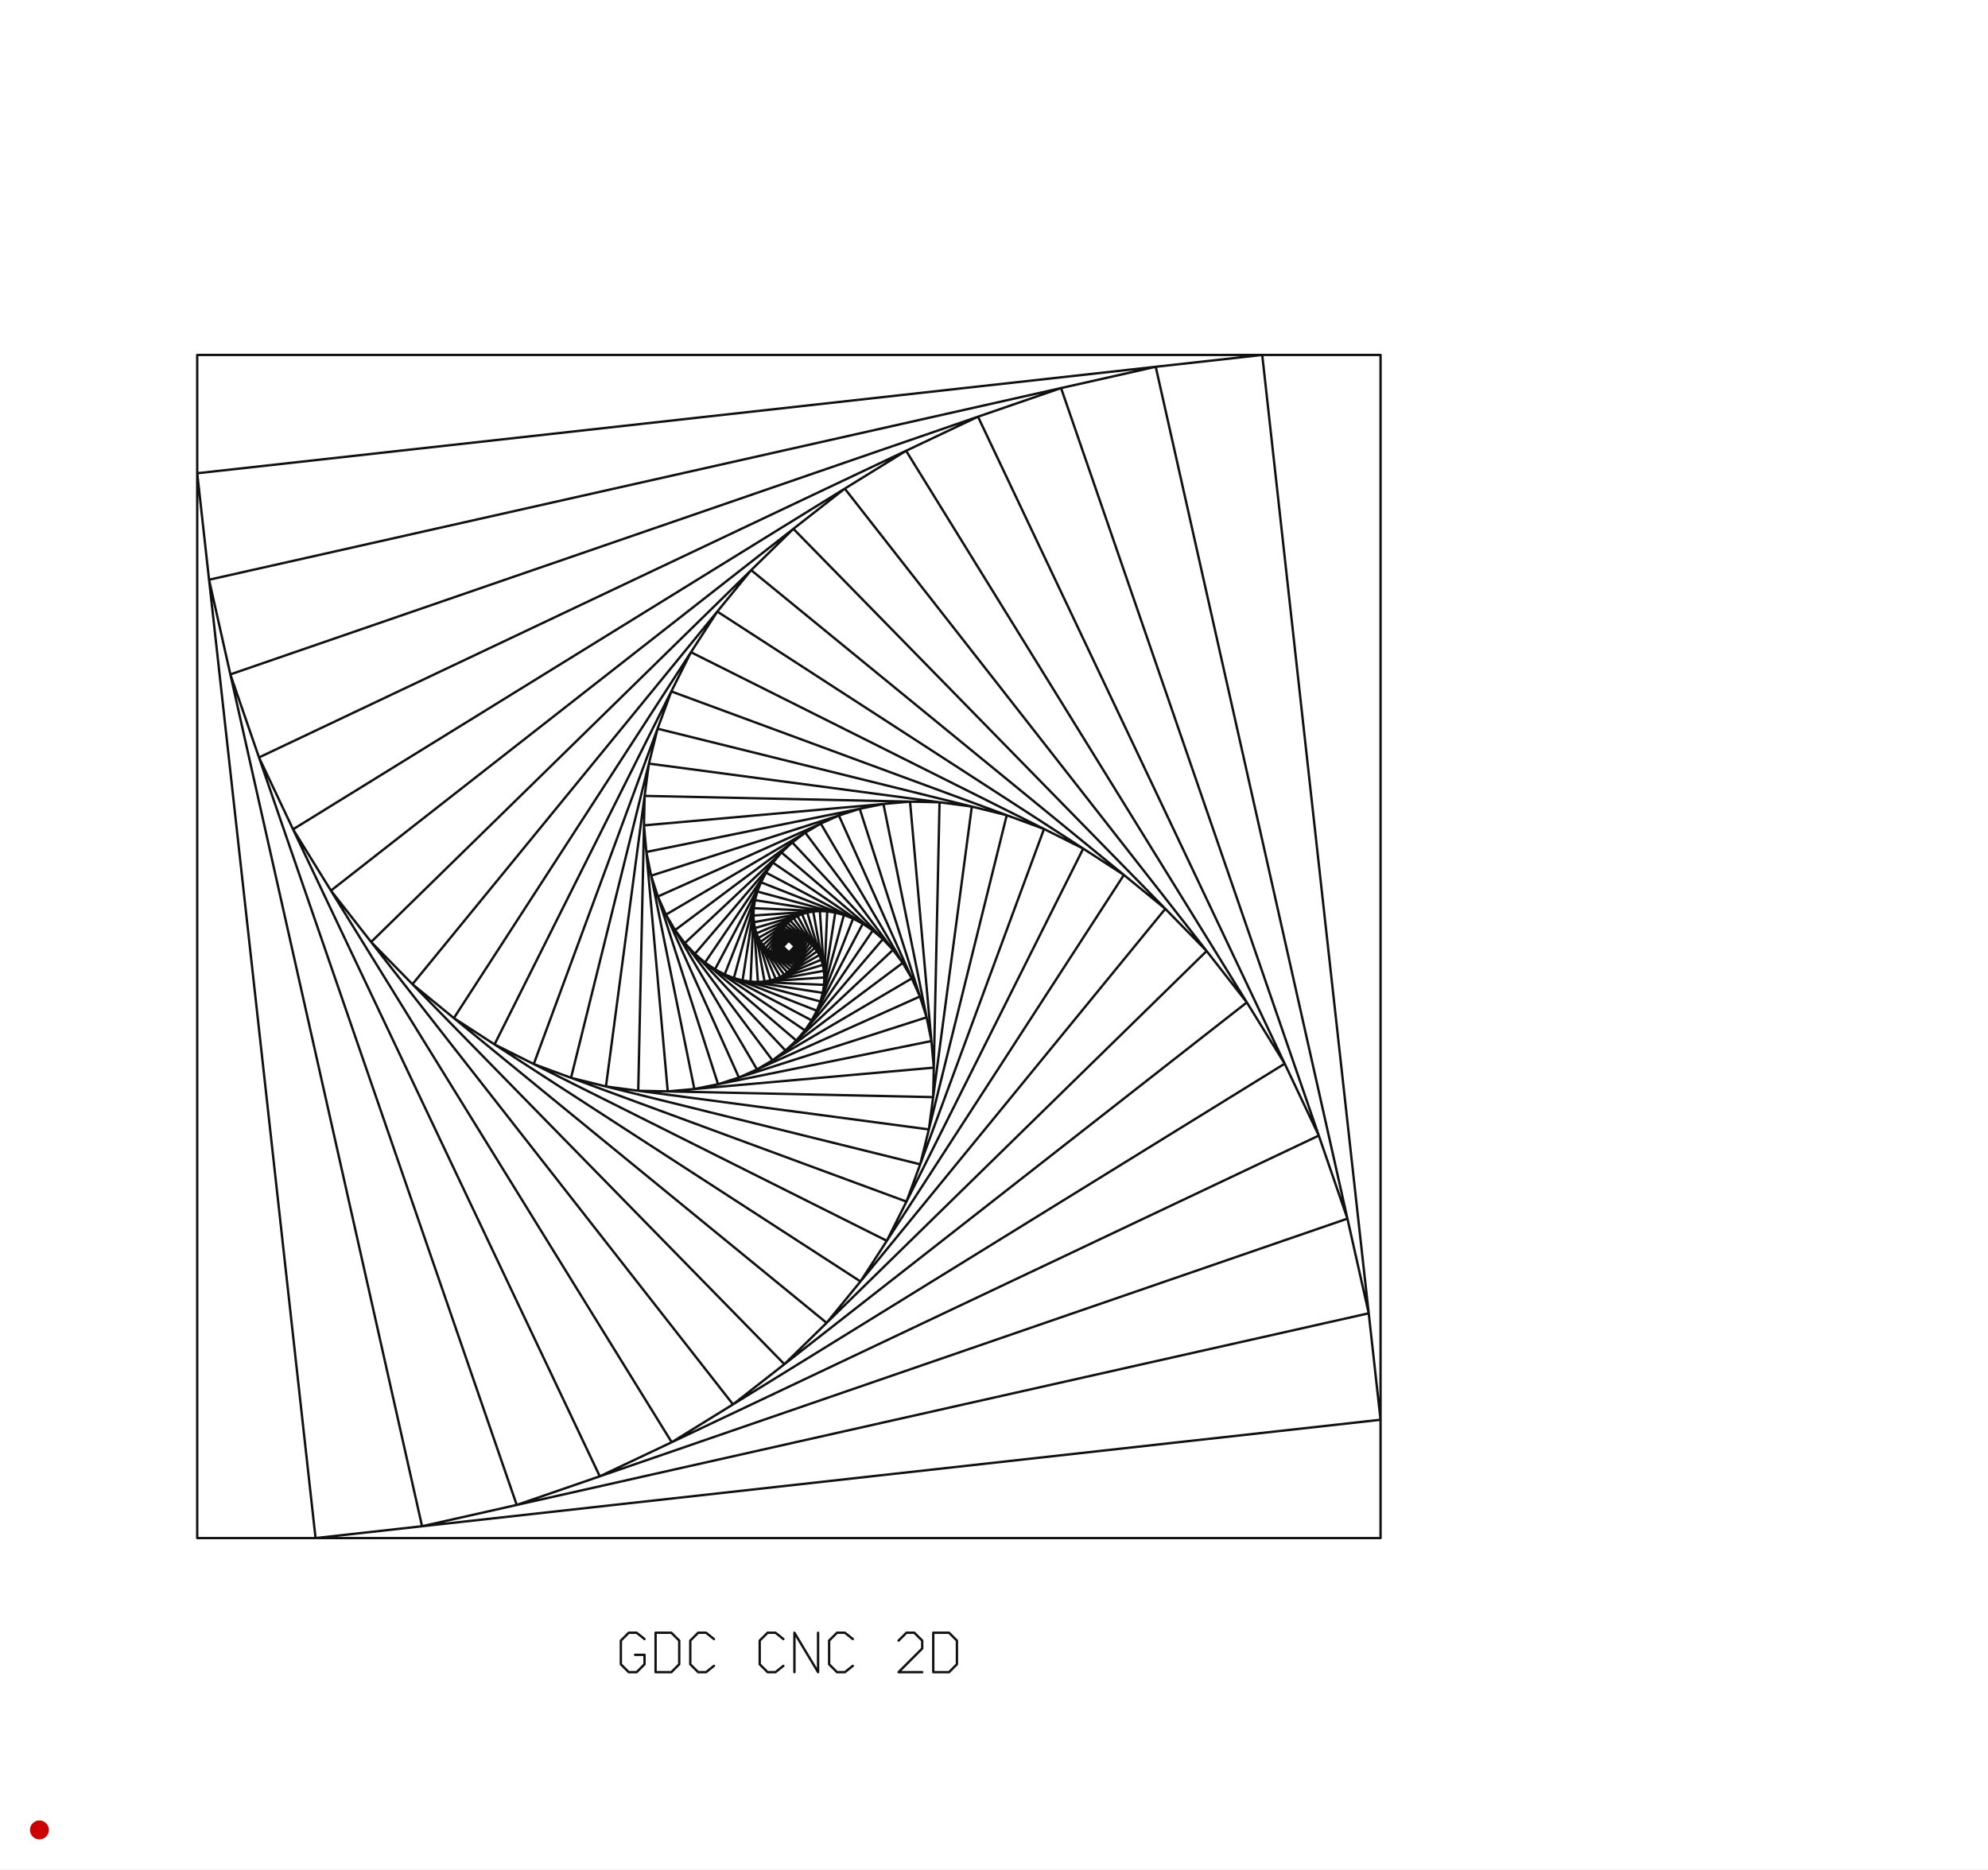
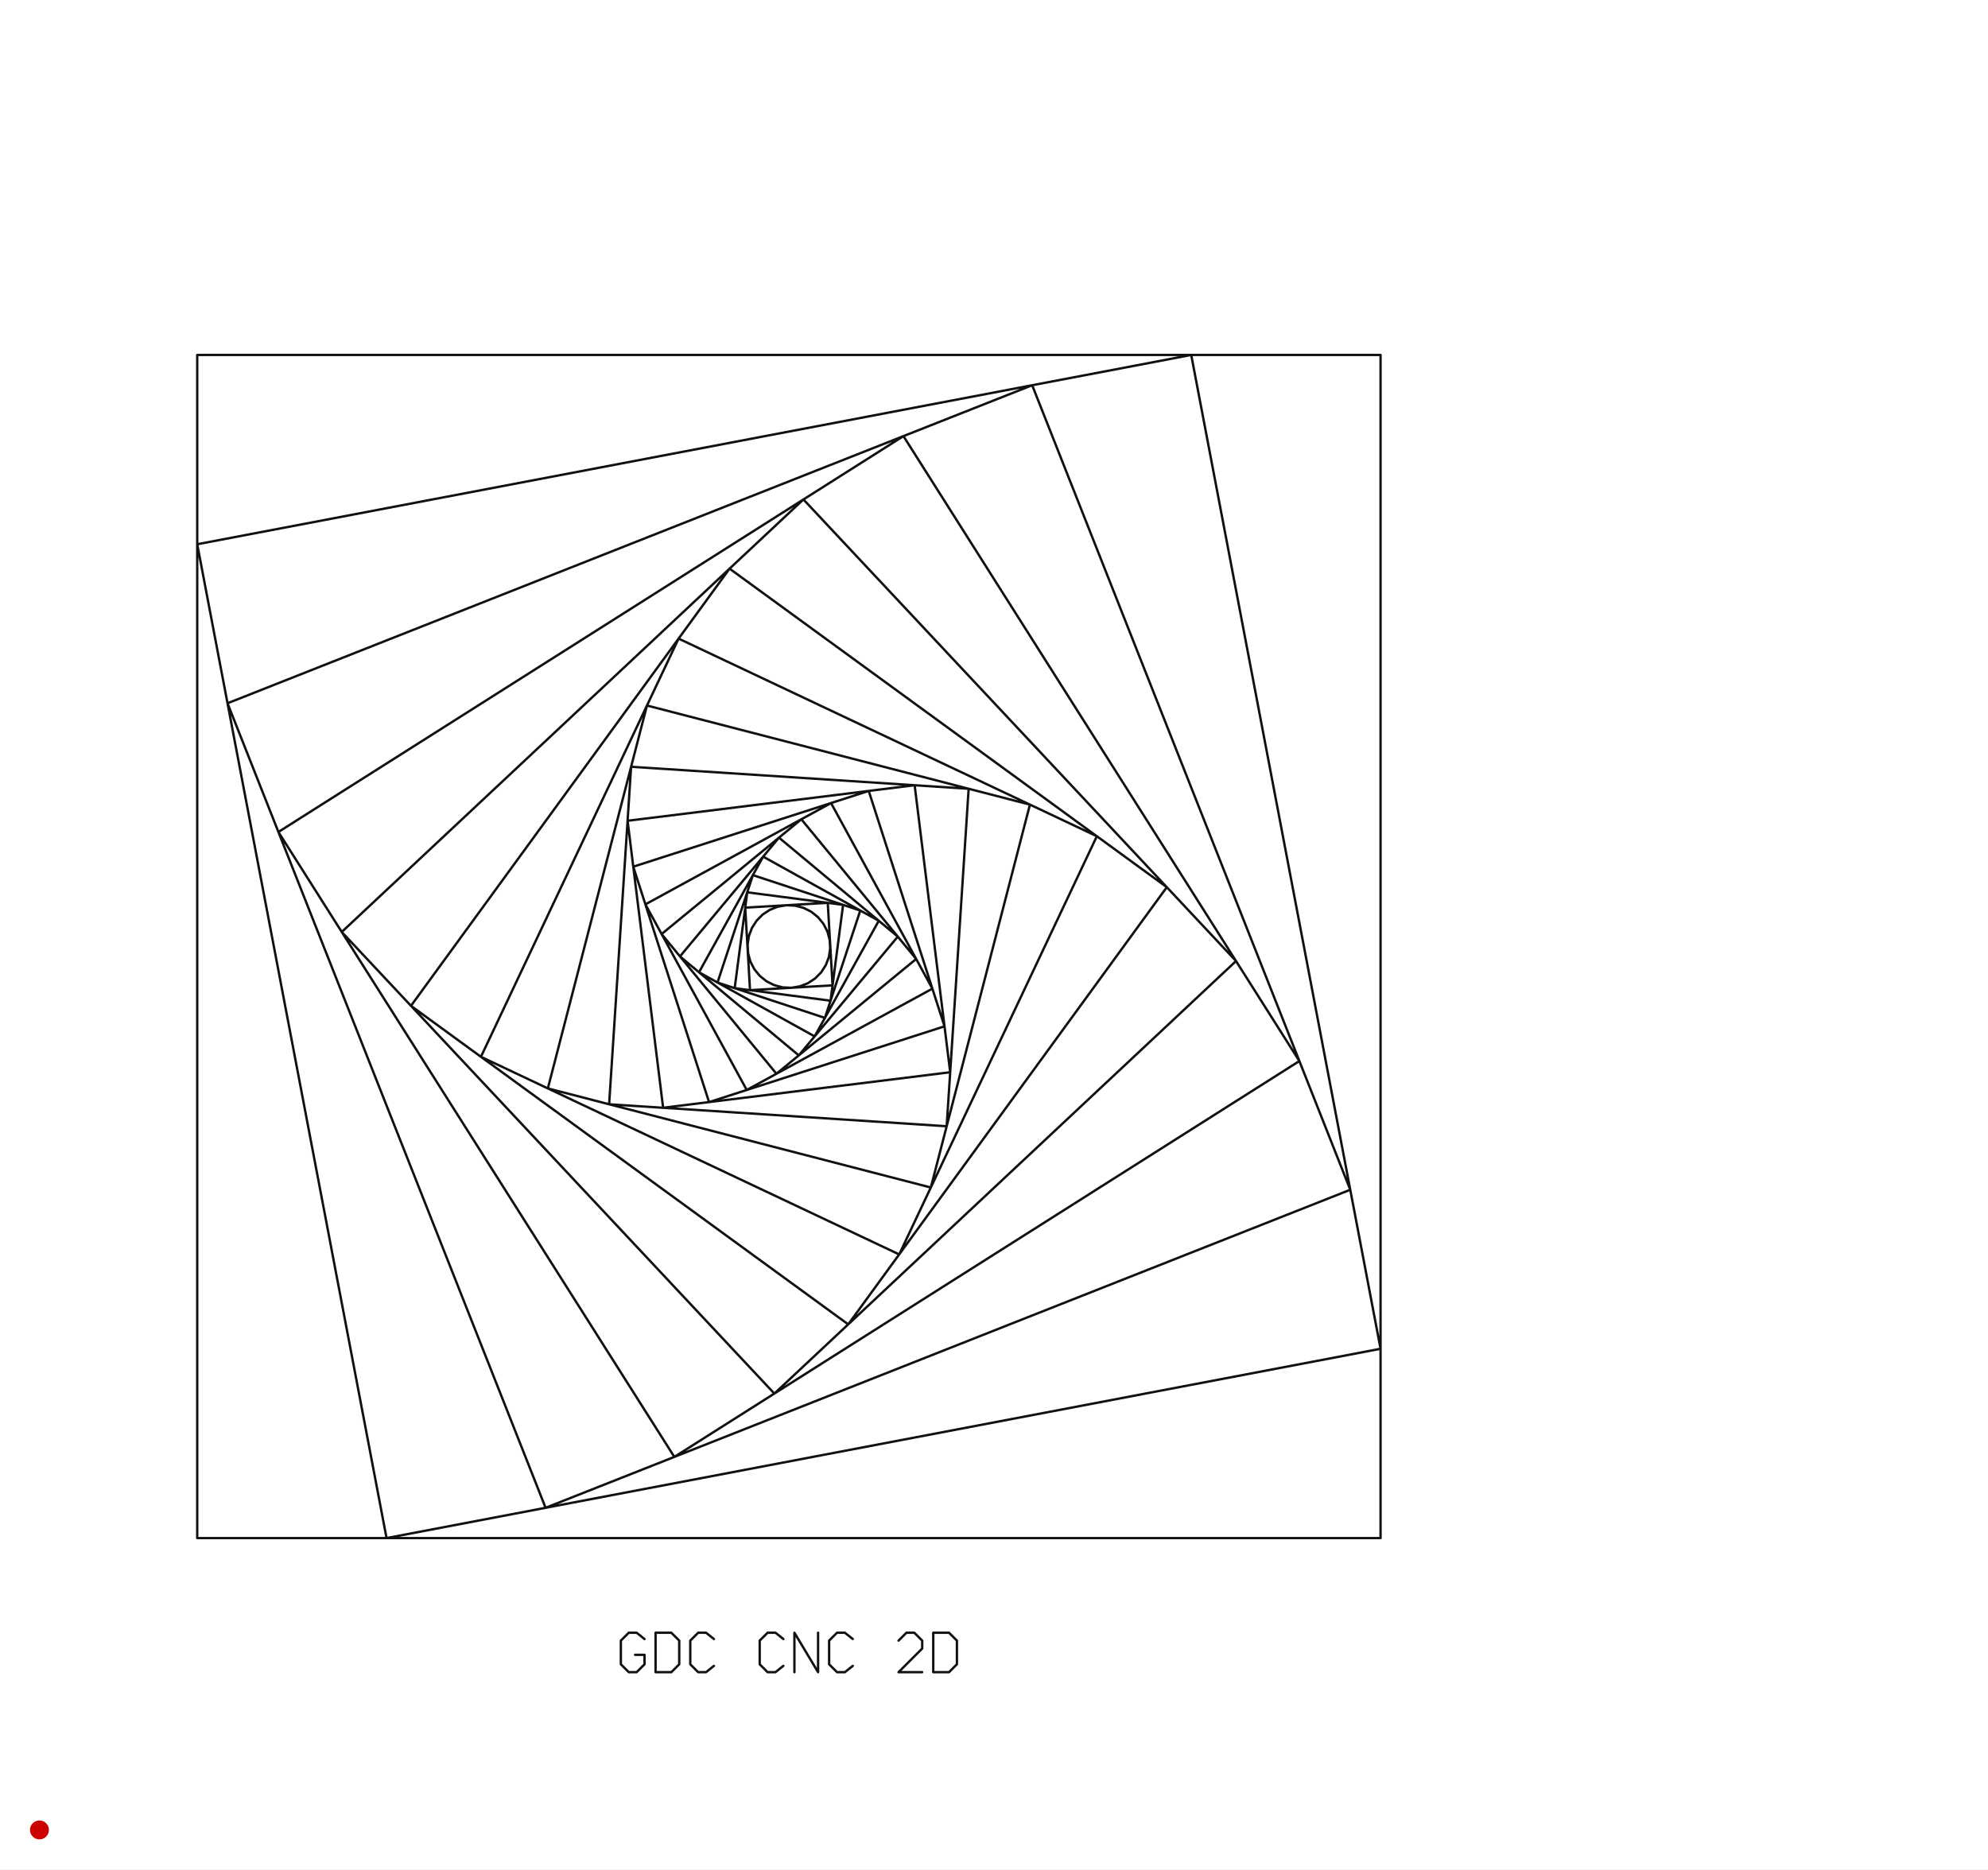
<svg xmlns="http://www.w3.org/2000/svg" width="252mm" height="237mm" viewBox="0 0 252 237">
  <rect width="252" height="237" fill="#fff" />
  <g fill="none" stroke="#111" stroke-width="0.3" stroke-linecap="round" stroke-linejoin="round">
-     <polyline points="25.000,195.000 175.000,195.000 175.000,45.000 25.000,45.000 25.000,195.000 40.000,195.000 175.000,180.000 160.000,45.000 25.000,60.000 40.000,195.000 53.500,193.500 173.500,166.500 146.500,46.500 26.500,73.500 53.500,193.500 65.500,190.800 170.800,154.500 134.500,49.200 29.200,85.500 65.500,190.800 76.030,187.170 167.170,143.970 123.970,52.830 32.830,96.030 76.030,187.170 85.144,182.850 162.850,134.856 114.856,57.150 37.150,105.144 85.144,182.850 92.915,178.051 158.051,127.085 107.085,61.949 41.949,112.915 92.915,178.051 99.428,172.954 152.954,120.572 100.572,67.046 47.046,119.428 99.428,172.954 104.781,167.716 147.716,115.219 95.219,72.284 52.284,124.781 104.781,167.716 109.074,162.466 142.466,110.926 90.926,77.534 57.534,129.074 109.074,162.466 112.413,157.312 137.312,107.587 87.587,82.688 62.688,132.413 112.413,157.312 114.903,152.340 132.340,105.097 85.097,87.660 67.660,134.903 114.903,152.340 116.647,147.615 127.615,103.353 83.353,92.385 72.385,136.647 116.647,147.615 117.744,143.189 123.189,102.256 82.256,96.811 76.811,137.744 117.744,143.189 118.288,139.096 119.096,101.712 81.712,100.904 80.904,138.288 118.288,139.096 118.369,135.357 115.357,101.631 81.631,104.643 84.643,138.369 118.369,135.357 118.068,131.985 111.985,101.932 81.932,108.015 88.015,138.068 118.068,131.985 117.460,128.979 108.979,102.540 82.540,111.021 91.021,137.460 117.460,128.979 116.612,126.336 106.336,103.388 83.388,113.664 93.664,136.612 116.612,126.336 115.584,124.041 104.041,104.416 84.416,115.959 95.959,135.584 115.584,124.041 114.430,122.078 102.078,105.570 85.570,117.922 97.922,134.430 114.430,122.078 113.195,120.428 100.428,106.805 86.805,119.572 99.572,133.195 113.195,120.428 111.918,119.065 99.065,108.082 88.082,120.935 100.935,131.918 111.918,119.065 110.633,117.967 97.967,109.367 89.367,122.033 102.033,130.633 110.633,117.967 109.366,117.107 97.107,110.634 90.634,122.893 102.893,129.366 109.366,117.107 108.140,116.460 96.460,111.860 91.860,123.540 103.540,128.140 108.140,116.460 106.972,116.000 96.000,113.028 93.028,124.000 104.000,126.972 106.972,116.000 105.875,115.703 95.703,114.125 94.125,124.297 104.297,125.875 105.875,115.703 104.858,115.545 95.545,115.142 95.142,124.455 104.455,124.858 104.858,115.545 103.926,115.505 95.505,116.074 96.074,124.495 104.495,123.926 103.926,115.505 103.084,115.561 95.561,116.916 96.916,124.439 104.439,123.084 103.084,115.561 102.332,115.697 95.697,117.668 97.668,124.303 104.303,122.332 102.332,115.697 101.668,115.894 95.894,118.332 98.332,124.106 104.106,121.668 101.668,115.894 101.091,116.138 96.138,118.909 98.909,123.862 103.862,121.091 101.091,116.138 100.596,116.415 96.415,119.404 99.404,123.585 103.585,120.596 100.596,116.415 100.178,116.714 96.714,119.822 99.822,123.286 103.286,120.178 100.178,116.714 99.831,117.025 97.025,120.169 100.169,122.975 102.975,119.831 99.831,117.025 99.551,117.339 97.339,120.449 100.449,122.661 102.661,119.551 99.551,117.339 99.329,117.650 97.650,120.671 100.671,122.350 102.350,119.329 99.329,117.650 99.161,117.952 97.952,120.839 100.839,122.048 102.048,119.161 99.161,117.952 99.041,118.241 98.241,120.959 100.959,121.759 101.759,119.041 99.041,118.241 98.961,118.513 98.513,121.039 101.039,121.487 101.487,118.961 98.961,118.513 98.916,118.765 98.765,121.084 101.084,121.235 101.235,118.916 98.916,118.765 98.901,118.997 98.997,121.099 101.099,121.003 101.003,118.901 98.901,118.997 98.910,119.207 99.207,121.090 101.090,120.793 100.793,118.910 98.910,119.207 98.940,119.396 99.396,121.060 101.060,120.604 100.604,118.940 98.940,119.396 98.986,119.562 99.562,121.014 101.014,120.438 100.438,118.986 98.986,119.562 99.043,119.707 99.707,120.957 100.957,120.293 100.293,119.043 99.043,119.707 99.110,119.832 99.832,120.890 100.890,120.168 100.168,119.110 99.110,119.832 99.182,119.938 99.938,120.818 100.818,120.062 100.062,119.182 99.182,119.938 99.258,120.026 100.026,120.742 100.742,119.974 99.974,119.258 99.258,120.026 99.334,120.098" />
+     <polyline points="25.000,195.000 175.000,195.000 175.000,45.000 25.000,45.000 25.000,195.000 49.000,195.000 175.000,171.000 151.000,45.000 25.000,69.000 49.000,195.000 69.160,191.160 171.160,150.840 130.840,48.840 28.840,89.160 69.160,191.160 85.480,184.709 164.709,134.520 114.520,55.291 35.291,105.480 85.480,184.709 98.157,176.679 156.679,121.843 101.843,63.321 43.321,118.157 98.157,176.679 107.520,167.905 147.905,112.480 92.480,72.095 52.095,127.520 107.520,167.905 113.982,159.037 139.037,106.018 86.018,80.963 60.963,133.982 113.982,159.037 117.991,150.554 130.554,102.009 82.009,89.446 69.446,137.991 117.991,150.554 120.001,142.787 122.787,99.999 79.999,97.213 77.213,140.001 120.001,142.787 120.446,135.941 115.941,99.554 79.554,104.059 84.059,140.446 120.446,135.941 119.726,130.119 110.119,100.274 80.274,109.881 89.881,139.726 119.726,130.119 118.188,125.344 105.344,101.812 81.812,114.656 94.656,138.188 118.188,125.344 116.133,121.579 101.579,103.867 83.867,118.421 98.421,136.133 116.133,121.579 113.805,118.745 98.745,106.195 86.195,121.255 101.255,133.805 113.805,118.745 111.395,116.737 96.737,108.605 88.605,123.263 103.263,131.395 111.395,116.737 109.050,115.436 95.436,110.950 90.950,124.564 104.564,129.050 109.050,115.436 106.871,114.718 94.718,113.129 93.129,125.282 105.282,126.871 106.871,114.718 104.927,114.464 94.464,115.073 95.073,125.536 105.536,124.927 104.927,114.464 99.695,114.768 98.614,114.946 97.594,115.345 96.678,115.947 95.908,116.726 95.317,117.648 94.930,118.673 94.765,119.756 94.829,120.850 95.119,121.906 95.622,122.880 96.316,123.727 97.171,124.412 98.150,124.903 99.210,125.181 100.305,125.232 101.386,125.054 102.406,124.655 103.322,124.053 104.092,123.274 104.683,122.352 105.070,121.327 105.235,120.244 105.171,119.150 104.881,118.094 104.378,117.120 103.684,116.273 102.829,115.588 101.850,115.097 100.790,114.819 99.695,114.768" />
    <polyline points="81.700,207.800 80.700,207.000 79.700,207.000 78.700,208.000 78.700,211.000 79.700,212.000 80.700,212.000 81.700,211.000 81.700,209.800 80.500,209.800" />
    <polyline points="83.100,212.000 83.100,207.000 85.100,207.000 86.100,208.000 86.100,211.000 85.100,212.000 83.100,212.000" />
    <polyline points="90.500,207.800 89.500,207.000 88.500,207.000 87.500,208.000 87.500,211.000 88.500,212.000 89.500,212.000 90.500,211.200" />
    <polyline points="99.300,207.800 98.300,207.000 97.300,207.000 96.300,208.000 96.300,211.000 97.300,212.000 98.300,212.000 99.300,211.200" />
    <polyline points="100.700,212.000 100.700,207.000 103.700,212.000 103.700,207.000" />
    <polyline points="108.100,207.800 107.100,207.000 106.100,207.000 105.100,208.000 105.100,211.000 106.100,212.000 107.100,212.000 108.100,211.200" />
    <polyline points="113.900,208.000 114.900,207.000 115.900,207.000 116.900,208.000 116.900,209.000 113.900,212.000 116.900,212.000" />
    <polyline points="118.300,212.000 118.300,207.000 120.300,207.000 121.300,208.000 121.300,211.000 120.300,212.000 118.300,212.000" />
  </g>
  <circle cx="5" cy="232" r="1.2" fill="#c00" />
</svg>
